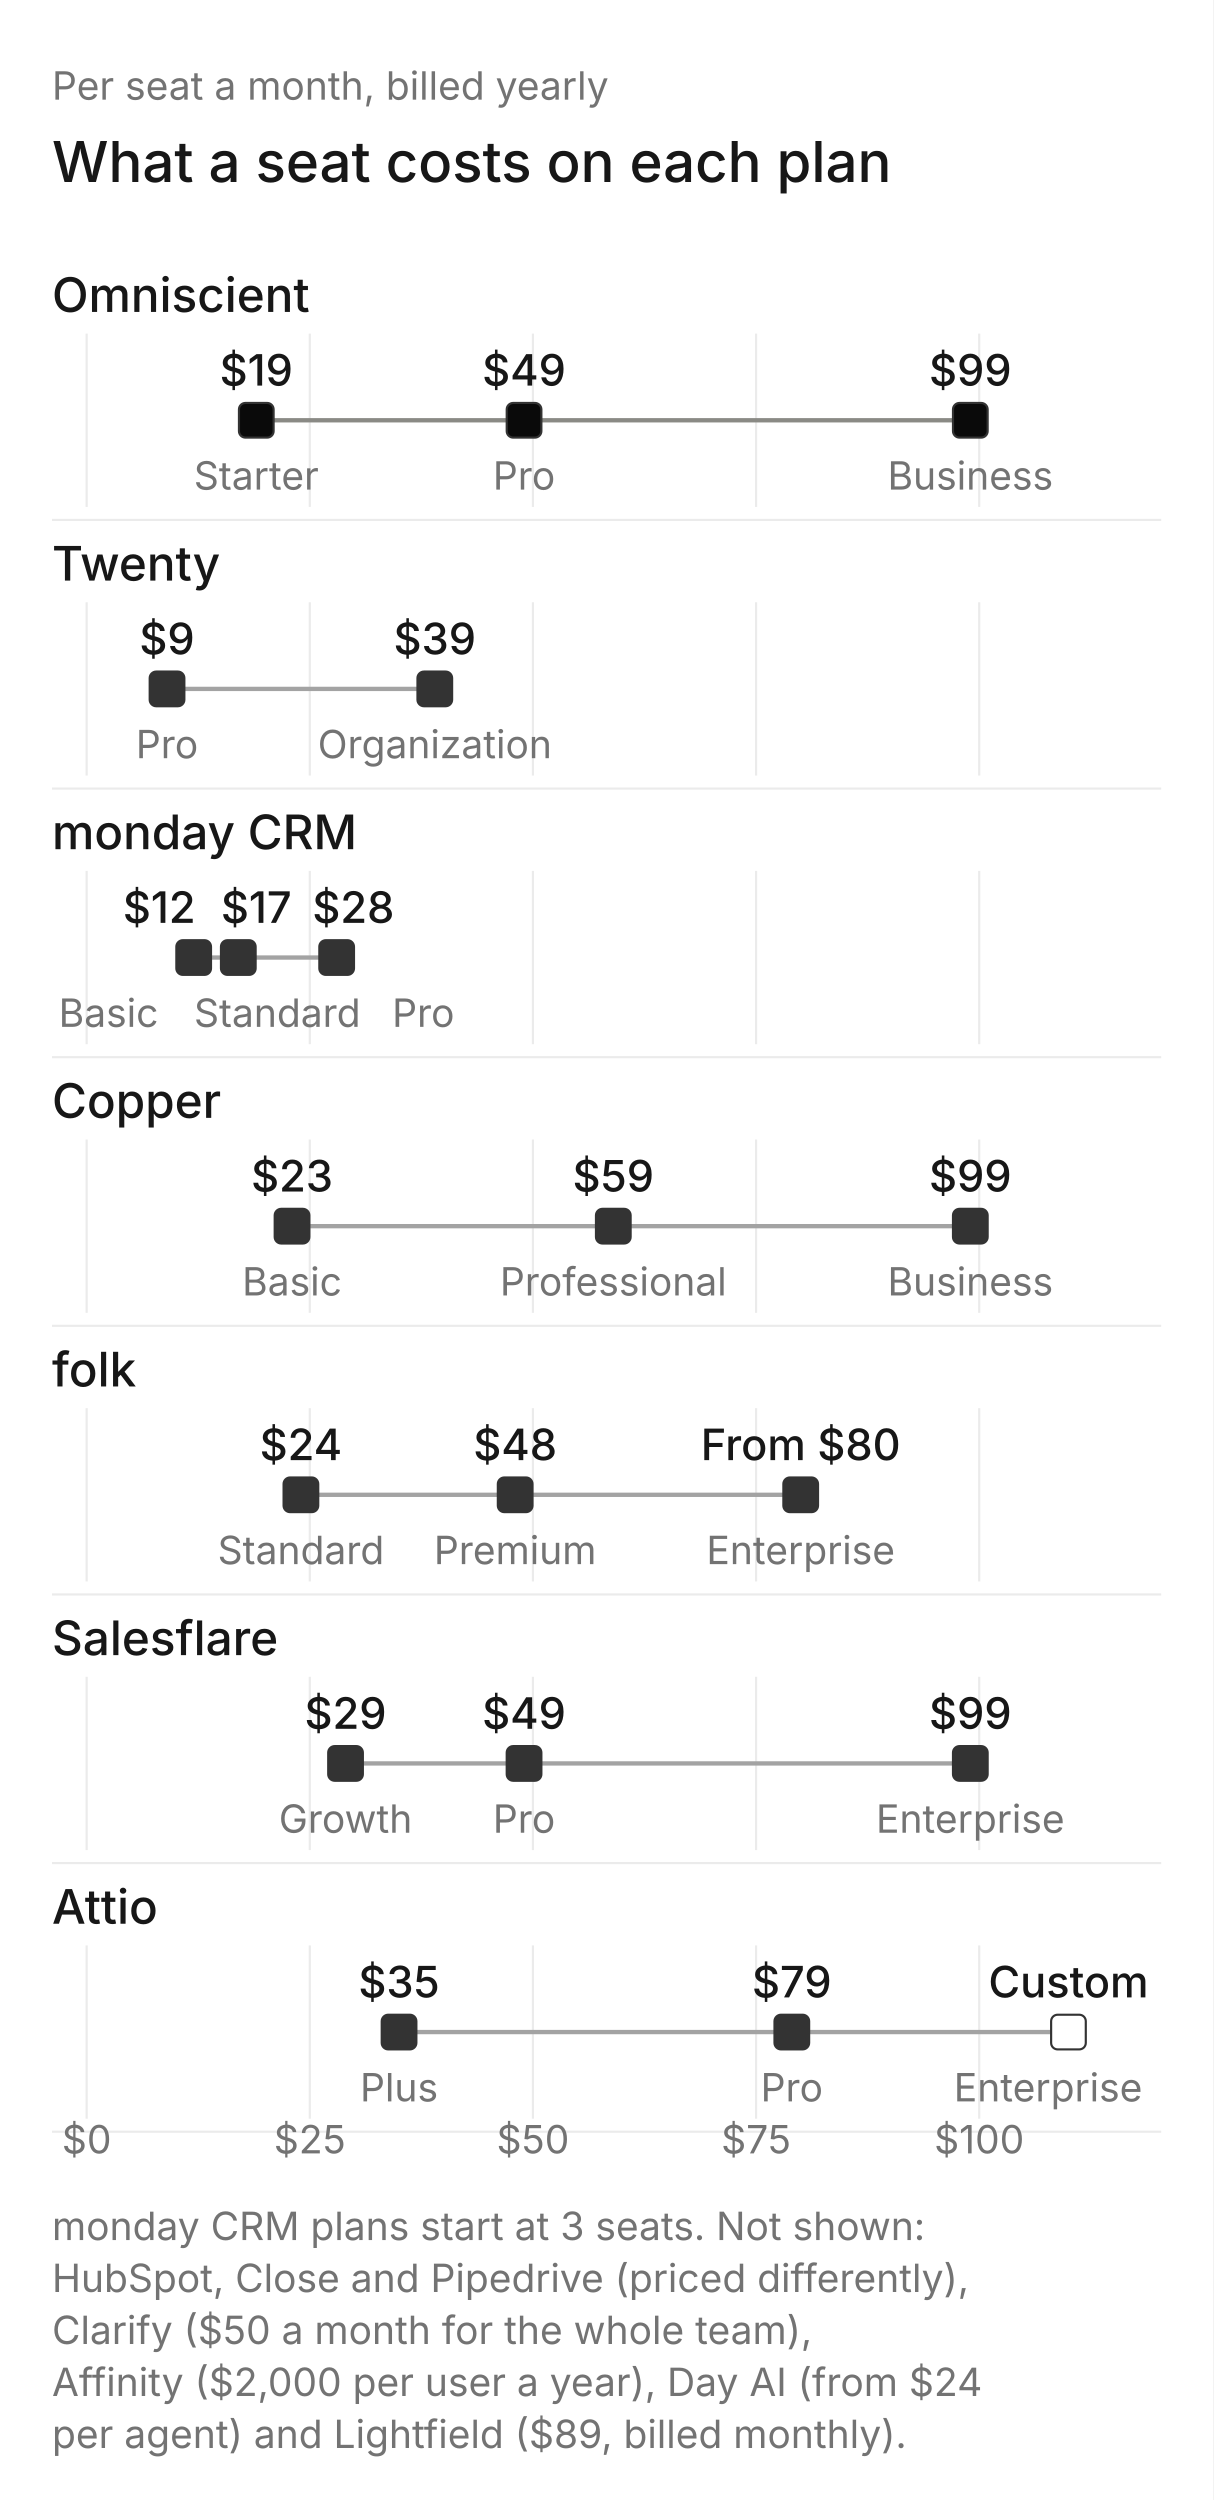
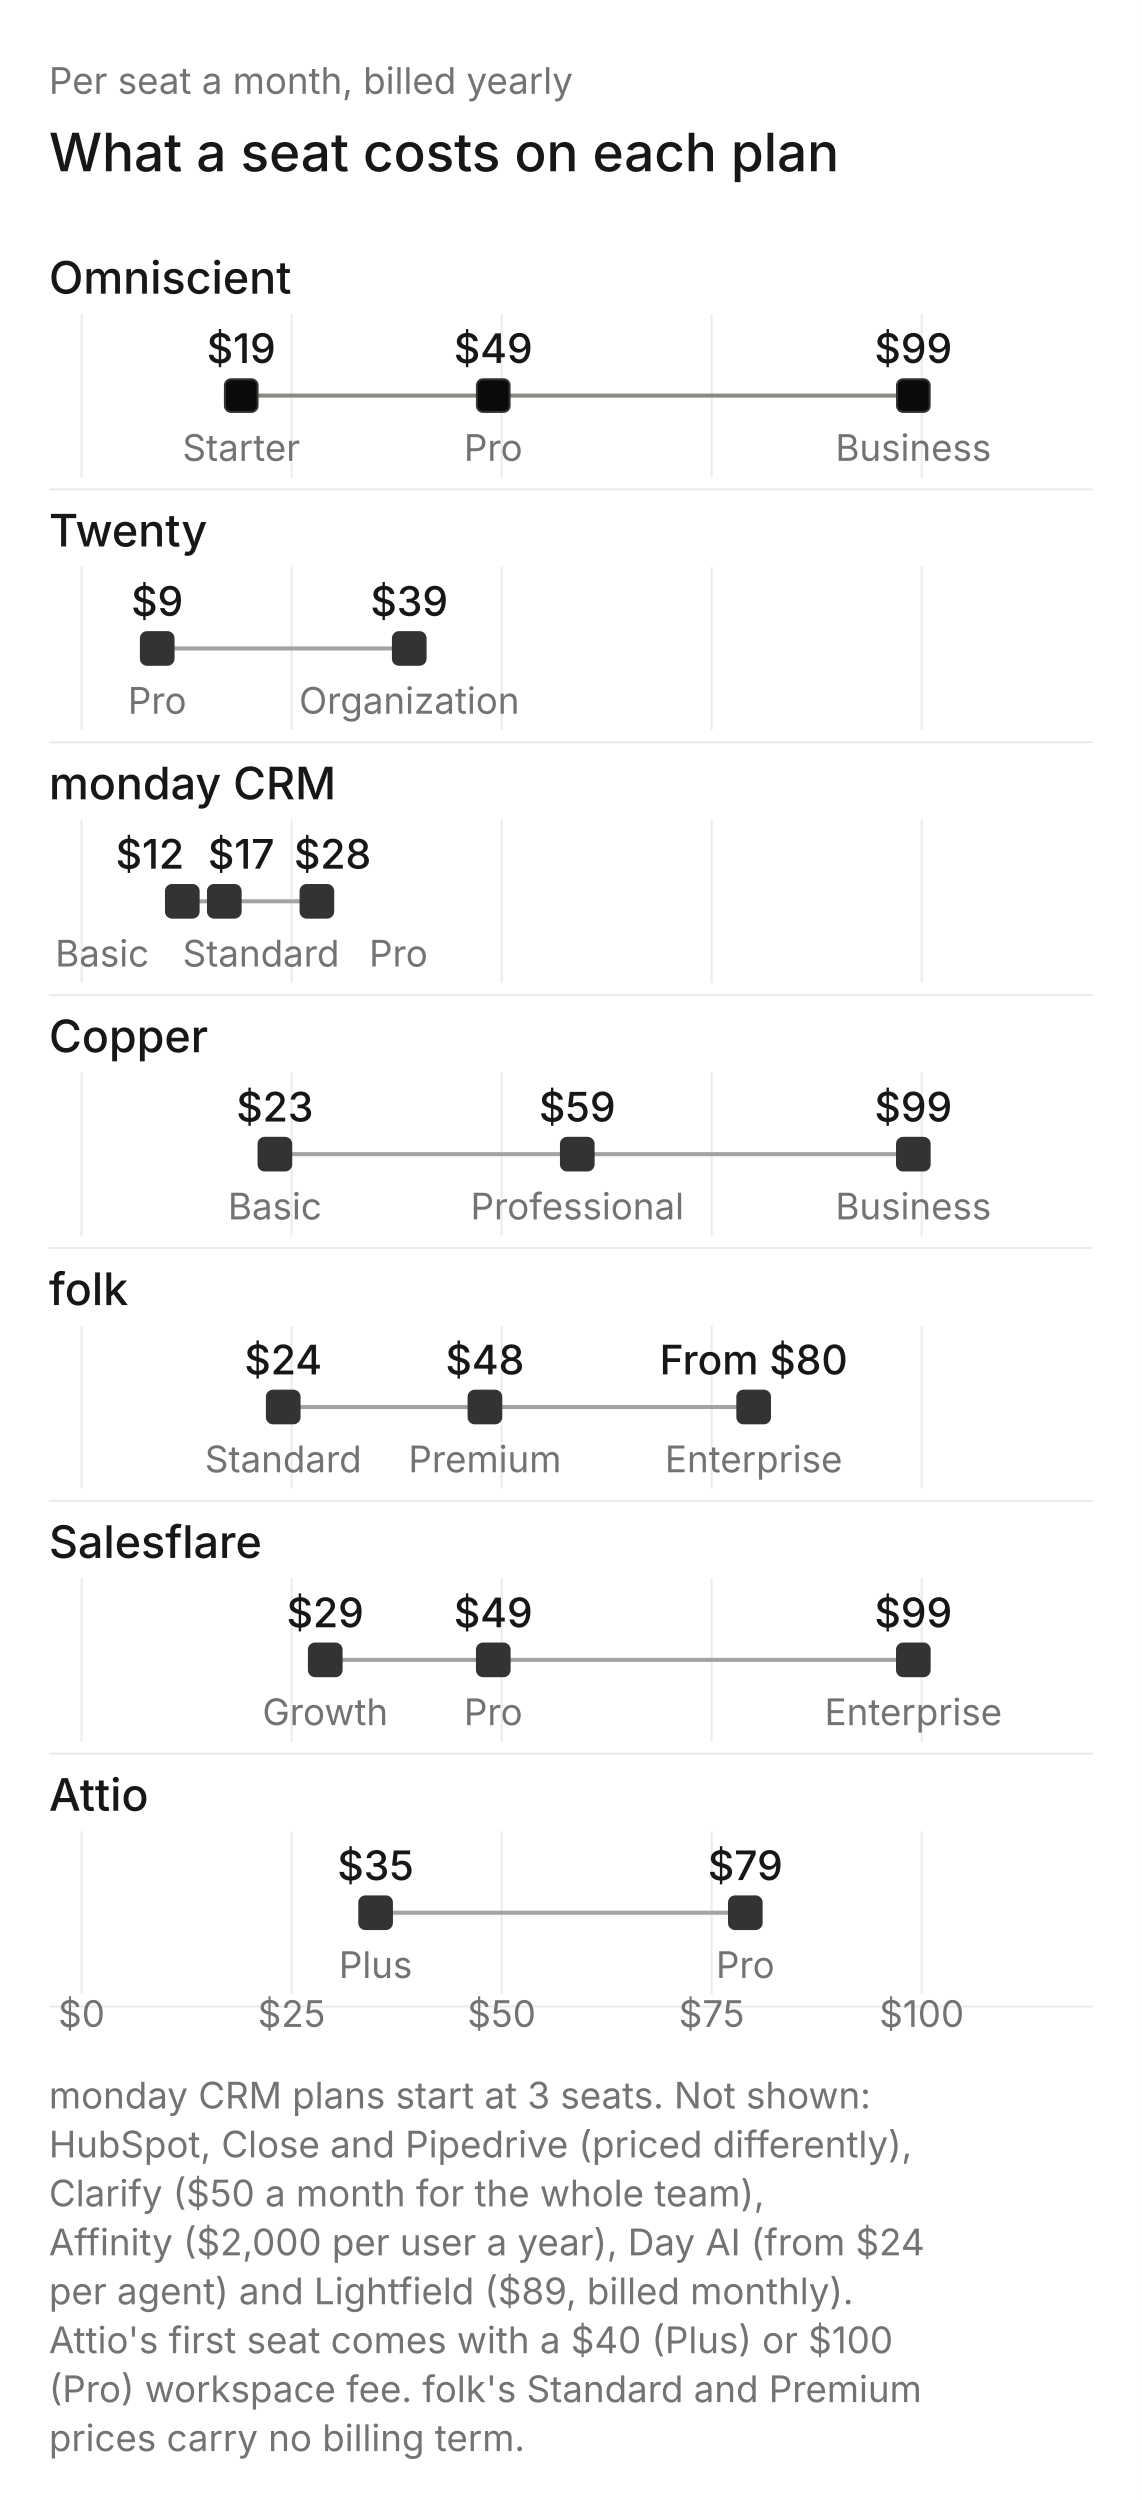
- <svg xmlns="http://www.w3.org/2000/svg" viewBox="0 0 560 1154" width="560" height="1154" role="img" aria-labelledby="t d" font-family="Inter, system-ui, sans-serif">
-   <rect width="560" height="1154" fill="#ffffff" />
+ <svg xmlns="http://www.w3.org/2000/svg" viewBox="0 0 560 1226" width="560" height="1226" role="img" aria-labelledby="t d" font-family="Inter, system-ui, sans-serif">
+   <rect width="560" height="1226" fill="#ffffff" />
  <text x="24" y="46" font-family="Inter, system-ui, sans-serif" font-size="18" fill="#737373">Per seat a month, billed yearly</text>
  <text x="24" y="84" font-size="26" font-weight="500" fill="#171717">What a seat costs <tspan fill="#171717">on each plan</tspan>
  </text>
  <line x1="40.0" y1="154" x2="40.0" y2="234" stroke="#ebebeb" />
  <line x1="143.0" y1="154" x2="143.0" y2="234" stroke="#ebebeb" />
  <line x1="246.0" y1="154" x2="246.0" y2="234" stroke="#ebebeb" />
  <line x1="349.0" y1="154" x2="349.0" y2="234" stroke="#ebebeb" />
  <line x1="452.0" y1="154" x2="452.0" y2="234" stroke="#ebebeb" />
  <text x="24" y="144" font-size="22" font-weight="500" fill="#171717">Omniscient</text>
  <line x1="118.3" y1="194" x2="447.9" y2="194" stroke="#8a8a85" stroke-width="2" />
  <rect x="110.3" y="186" width="16" height="16" fill="#0a0a0a" stroke="#333333" rx="3" />
  <text x="118.3" y="178" text-anchor="middle" font-size="20" font-weight="500" fill="#171717">$19</text>
  <text x="118.3" y="226" text-anchor="middle" font-size="18" fill="#737373">Starter</text>
  <rect x="233.9" y="186" width="16" height="16" fill="#0a0a0a" stroke="#333333" rx="3" />
  <text x="241.9" y="178" text-anchor="middle" font-size="20" font-weight="500" fill="#171717">$49</text>
  <text x="241.9" y="226" text-anchor="middle" font-size="18" fill="#737373">Pro</text>
  <rect x="439.9" y="186" width="16" height="16" fill="#0a0a0a" stroke="#333333" rx="3" />
  <text x="447.9" y="178" text-anchor="middle" font-size="20" font-weight="500" fill="#171717">$99</text>
  <text x="447.9" y="226" text-anchor="middle" font-size="18" fill="#737373">Business</text>
  <line x1="24" y1="240" x2="536" y2="240" stroke="#ebebeb" />
  <line x1="40.0" y1="278" x2="40.0" y2="358" stroke="#ebebeb" />
  <line x1="143.0" y1="278" x2="143.0" y2="358" stroke="#ebebeb" />
  <line x1="246.0" y1="278" x2="246.0" y2="358" stroke="#ebebeb" />
  <line x1="349.0" y1="278" x2="349.0" y2="358" stroke="#ebebeb" />
  <line x1="452.0" y1="278" x2="452.0" y2="358" stroke="#ebebeb" />
  <text x="24" y="268" font-size="22" font-weight="500" fill="#171717">Twenty</text>
  <line x1="77.1" y1="318" x2="200.7" y2="318" stroke="#a3a3a3" stroke-width="2" />
  <rect x="69.1" y="310" width="16" height="16" fill="#333333" stroke="#333333" rx="3" />
  <text x="77.1" y="302" text-anchor="middle" font-size="20" font-weight="500" fill="#171717">$9</text>
  <text x="77.1" y="350" text-anchor="middle" font-size="18" fill="#737373">Pro</text>
  <rect x="192.7" y="310" width="16" height="16" fill="#333333" stroke="#333333" rx="3" />
  <text x="200.7" y="302" text-anchor="middle" font-size="20" font-weight="500" fill="#171717">$39</text>
  <text x="200.7" y="350" text-anchor="middle" font-size="18" fill="#737373">Organization</text>
  <line x1="24" y1="364" x2="536" y2="364" stroke="#ebebeb" />
  <line x1="40.0" y1="402" x2="40.0" y2="482" stroke="#ebebeb" />
  <line x1="143.0" y1="402" x2="143.0" y2="482" stroke="#ebebeb" />
  <line x1="246.0" y1="402" x2="246.0" y2="482" stroke="#ebebeb" />
  <line x1="349.0" y1="402" x2="349.0" y2="482" stroke="#ebebeb" />
  <line x1="452.0" y1="402" x2="452.0" y2="482" stroke="#ebebeb" />
  <text x="24" y="392" font-size="22" font-weight="500" fill="#171717">monday CRM</text>
  <line x1="89.4" y1="442" x2="155.4" y2="442" stroke="#a3a3a3" stroke-width="2" />
  <rect x="81.4" y="434" width="16" height="16" fill="#333333" stroke="#333333" rx="3" />
  <text x="73.5" y="426" text-anchor="middle" font-size="20" font-weight="500" fill="#171717">$12</text>
  <text x="50.1" y="474" text-anchor="middle" font-size="18" fill="#737373">Basic</text>
  <rect x="102.0" y="434" width="16" height="16" fill="#333333" stroke="#333333" rx="3" />
  <text x="118.3" y="426" text-anchor="middle" font-size="20" font-weight="500" fill="#171717">$17</text>
  <text x="128.0" y="474" text-anchor="middle" font-size="18" fill="#737373">Standard</text>
  <rect x="147.4" y="434" width="16" height="16" fill="#333333" stroke="#333333" rx="3" />
  <text x="163.1" y="426" text-anchor="middle" font-size="20" font-weight="500" fill="#171717">$28</text>
  <text x="195.4" y="474" text-anchor="middle" font-size="18" fill="#737373">Pro</text>
  <line x1="24" y1="488" x2="536" y2="488" stroke="#ebebeb" />
  <line x1="40.0" y1="526" x2="40.0" y2="606" stroke="#ebebeb" />
  <line x1="143.0" y1="526" x2="143.0" y2="606" stroke="#ebebeb" />
  <line x1="246.0" y1="526" x2="246.0" y2="606" stroke="#ebebeb" />
  <line x1="349.0" y1="526" x2="349.0" y2="606" stroke="#ebebeb" />
  <line x1="452.0" y1="526" x2="452.0" y2="606" stroke="#ebebeb" />
  <text x="24" y="516" font-size="22" font-weight="500" fill="#171717">Copper</text>
  <line x1="134.8" y1="566" x2="447.9" y2="566" stroke="#a3a3a3" stroke-width="2" />
  <rect x="126.8" y="558" width="16" height="16" fill="#333333" stroke="#333333" rx="3" />
  <text x="134.8" y="550" text-anchor="middle" font-size="20" font-weight="500" fill="#171717">$23</text>
  <text x="134.8" y="598" text-anchor="middle" font-size="18" fill="#737373">Basic</text>
  <rect x="275.1" y="558" width="16" height="16" fill="#333333" stroke="#333333" rx="3" />
  <text x="283.1" y="550" text-anchor="middle" font-size="20" font-weight="500" fill="#171717">$59</text>
  <text x="283.1" y="598" text-anchor="middle" font-size="18" fill="#737373">Professional</text>
  <rect x="439.9" y="558" width="16" height="16" fill="#333333" stroke="#333333" rx="3" />
  <text x="447.9" y="550" text-anchor="middle" font-size="20" font-weight="500" fill="#171717">$99</text>
  <text x="447.9" y="598" text-anchor="middle" font-size="18" fill="#737373">Business</text>
  <line x1="24" y1="612" x2="536" y2="612" stroke="#ebebeb" />
  <line x1="40.0" y1="650" x2="40.0" y2="730" stroke="#ebebeb" />
  <line x1="143.0" y1="650" x2="143.0" y2="730" stroke="#ebebeb" />
  <line x1="246.0" y1="650" x2="246.0" y2="730" stroke="#ebebeb" />
  <line x1="349.0" y1="650" x2="349.0" y2="730" stroke="#ebebeb" />
  <line x1="452.0" y1="650" x2="452.0" y2="730" stroke="#ebebeb" />
  <text x="24" y="640" font-size="22" font-weight="500" fill="#171717">folk</text>
  <line x1="138.9" y1="690" x2="369.6" y2="690" stroke="#a3a3a3" stroke-width="2" />
  <rect x="130.9" y="682" width="16" height="16" fill="#333333" stroke="#333333" rx="3" />
  <text x="138.9" y="674" text-anchor="middle" font-size="20" font-weight="500" fill="#171717">$24</text>
  <text x="138.9" y="722" text-anchor="middle" font-size="18" fill="#737373">Standard</text>
  <rect x="229.8" y="682" width="16" height="16" fill="#333333" stroke="#333333" rx="3" />
  <text x="237.8" y="674" text-anchor="middle" font-size="20" font-weight="500" fill="#171717">$48</text>
  <text x="237.8" y="722" text-anchor="middle" font-size="18" fill="#737373">Premium</text>
  <rect x="361.6" y="682" width="16" height="16" fill="#333333" stroke="#333333" rx="3" />
  <text x="369.6" y="674" text-anchor="middle" font-size="20" font-weight="500" fill="#171717">From $80</text>
  <text x="369.6" y="722" text-anchor="middle" font-size="18" fill="#737373">Enterprise</text>
  <line x1="24" y1="736" x2="536" y2="736" stroke="#ebebeb" />
  <line x1="40.0" y1="774" x2="40.0" y2="854" stroke="#ebebeb" />
  <line x1="143.0" y1="774" x2="143.0" y2="854" stroke="#ebebeb" />
  <line x1="246.0" y1="774" x2="246.0" y2="854" stroke="#ebebeb" />
  <line x1="349.0" y1="774" x2="349.0" y2="854" stroke="#ebebeb" />
  <line x1="452.0" y1="774" x2="452.0" y2="854" stroke="#ebebeb" />
  <text x="24" y="764" font-size="22" font-weight="500" fill="#171717">Salesflare</text>
  <line x1="159.5" y1="814" x2="447.9" y2="814" stroke="#a3a3a3" stroke-width="2" />
  <rect x="151.5" y="806" width="16" height="16" fill="#333333" stroke="#333333" rx="3" />
  <text x="159.5" y="798" text-anchor="middle" font-size="20" font-weight="500" fill="#171717">$29</text>
  <text x="159.5" y="846" text-anchor="middle" font-size="18" fill="#737373">Growth</text>
  <rect x="233.9" y="806" width="16" height="16" fill="#333333" stroke="#333333" rx="3" />
  <text x="241.9" y="798" text-anchor="middle" font-size="20" font-weight="500" fill="#171717">$49</text>
  <text x="241.9" y="846" text-anchor="middle" font-size="18" fill="#737373">Pro</text>
  <rect x="439.9" y="806" width="16" height="16" fill="#333333" stroke="#333333" rx="3" />
  <text x="447.9" y="798" text-anchor="middle" font-size="20" font-weight="500" fill="#171717">$99</text>
  <text x="447.9" y="846" text-anchor="middle" font-size="18" fill="#737373">Enterprise</text>
  <line x1="24" y1="860" x2="536" y2="860" stroke="#ebebeb" />
  <line x1="40.0" y1="898" x2="40.0" y2="978" stroke="#ebebeb" />
  <line x1="143.0" y1="898" x2="143.0" y2="978" stroke="#ebebeb" />
  <line x1="246.0" y1="898" x2="246.0" y2="978" stroke="#ebebeb" />
  <line x1="349.0" y1="898" x2="349.0" y2="978" stroke="#ebebeb" />
  <line x1="452.0" y1="898" x2="452.0" y2="978" stroke="#ebebeb" />
  <text x="24" y="888" font-size="22" font-weight="500" fill="#171717">Attio</text>
-   <line x1="184.2" y1="938" x2="493.2" y2="938" stroke="#a3a3a3" stroke-width="2" />
+   <line x1="184.2" y1="938" x2="365.5" y2="938" stroke="#a3a3a3" stroke-width="2" />
  <rect x="176.2" y="930" width="16" height="16" fill="#333333" stroke="#333333" rx="3" />
  <text x="184.2" y="922" text-anchor="middle" font-size="20" font-weight="500" fill="#171717">$35</text>
  <text x="184.2" y="970" text-anchor="middle" font-size="18" fill="#737373">Plus</text>
  <rect x="357.5" y="930" width="16" height="16" fill="#333333" stroke="#333333" rx="3" />
  <text x="365.5" y="922" text-anchor="middle" font-size="20" font-weight="500" fill="#171717">$79</text>
  <text x="365.5" y="970" text-anchor="middle" font-size="18" fill="#737373">Pro</text>
-   <rect x="485.2" y="930" width="16" height="16" fill="#ffffff" stroke="#333333" rx="3" />
-   <text x="493.2" y="922" text-anchor="middle" font-size="20" font-weight="500" fill="#171717">Custom</text>
-   <text x="483.8" y="970" text-anchor="middle" font-size="18" fill="#737373">Enterprise</text>
  <line x1="24" y1="984" x2="536" y2="984" stroke="#ebebeb" />
  <text x="40.0" y="994" text-anchor="middle" font-family="Inter, system-ui, sans-serif" font-size="18" fill="#737373">$0</text>
  <text x="143.0" y="994" text-anchor="middle" font-family="Inter, system-ui, sans-serif" font-size="18" fill="#737373">$25</text>
  <text x="246.0" y="994" text-anchor="middle" font-family="Inter, system-ui, sans-serif" font-size="18" fill="#737373">$50</text>
  <text x="349.0" y="994" text-anchor="middle" font-family="Inter, system-ui, sans-serif" font-size="18" fill="#737373">$75</text>
  <text x="452.0" y="994" text-anchor="middle" font-family="Inter, system-ui, sans-serif" font-size="18" fill="#737373">$100</text>
  <text x="24" y="1034" font-size="18" fill="#737373">monday CRM plans start at 3 seats. Not shown:</text>
  <text x="24" y="1058" font-size="18" fill="#737373">HubSpot, Close and Pipedrive (priced differently),</text>
  <text x="24" y="1082" font-size="18" fill="#737373">Clarify ($50 a month for the whole team),</text>
  <text x="24" y="1106" font-size="18" fill="#737373">Affinity ($2,000 per user a year), Day AI (from $24</text>
  <text x="24" y="1130" font-size="18" fill="#737373">per agent) and Lightfield ($89, billed monthly).</text>
+   <text x="24" y="1154" font-size="18" fill="#737373">Attio's first seat comes with a $40 (Plus) or $100</text>
+   <text x="24" y="1178" font-size="18" fill="#737373">(Pro) workspace fee. folk's Standard and Premium</text>
+   <text x="24" y="1202" font-size="18" fill="#737373">prices carry no billing term.</text>
</svg>
